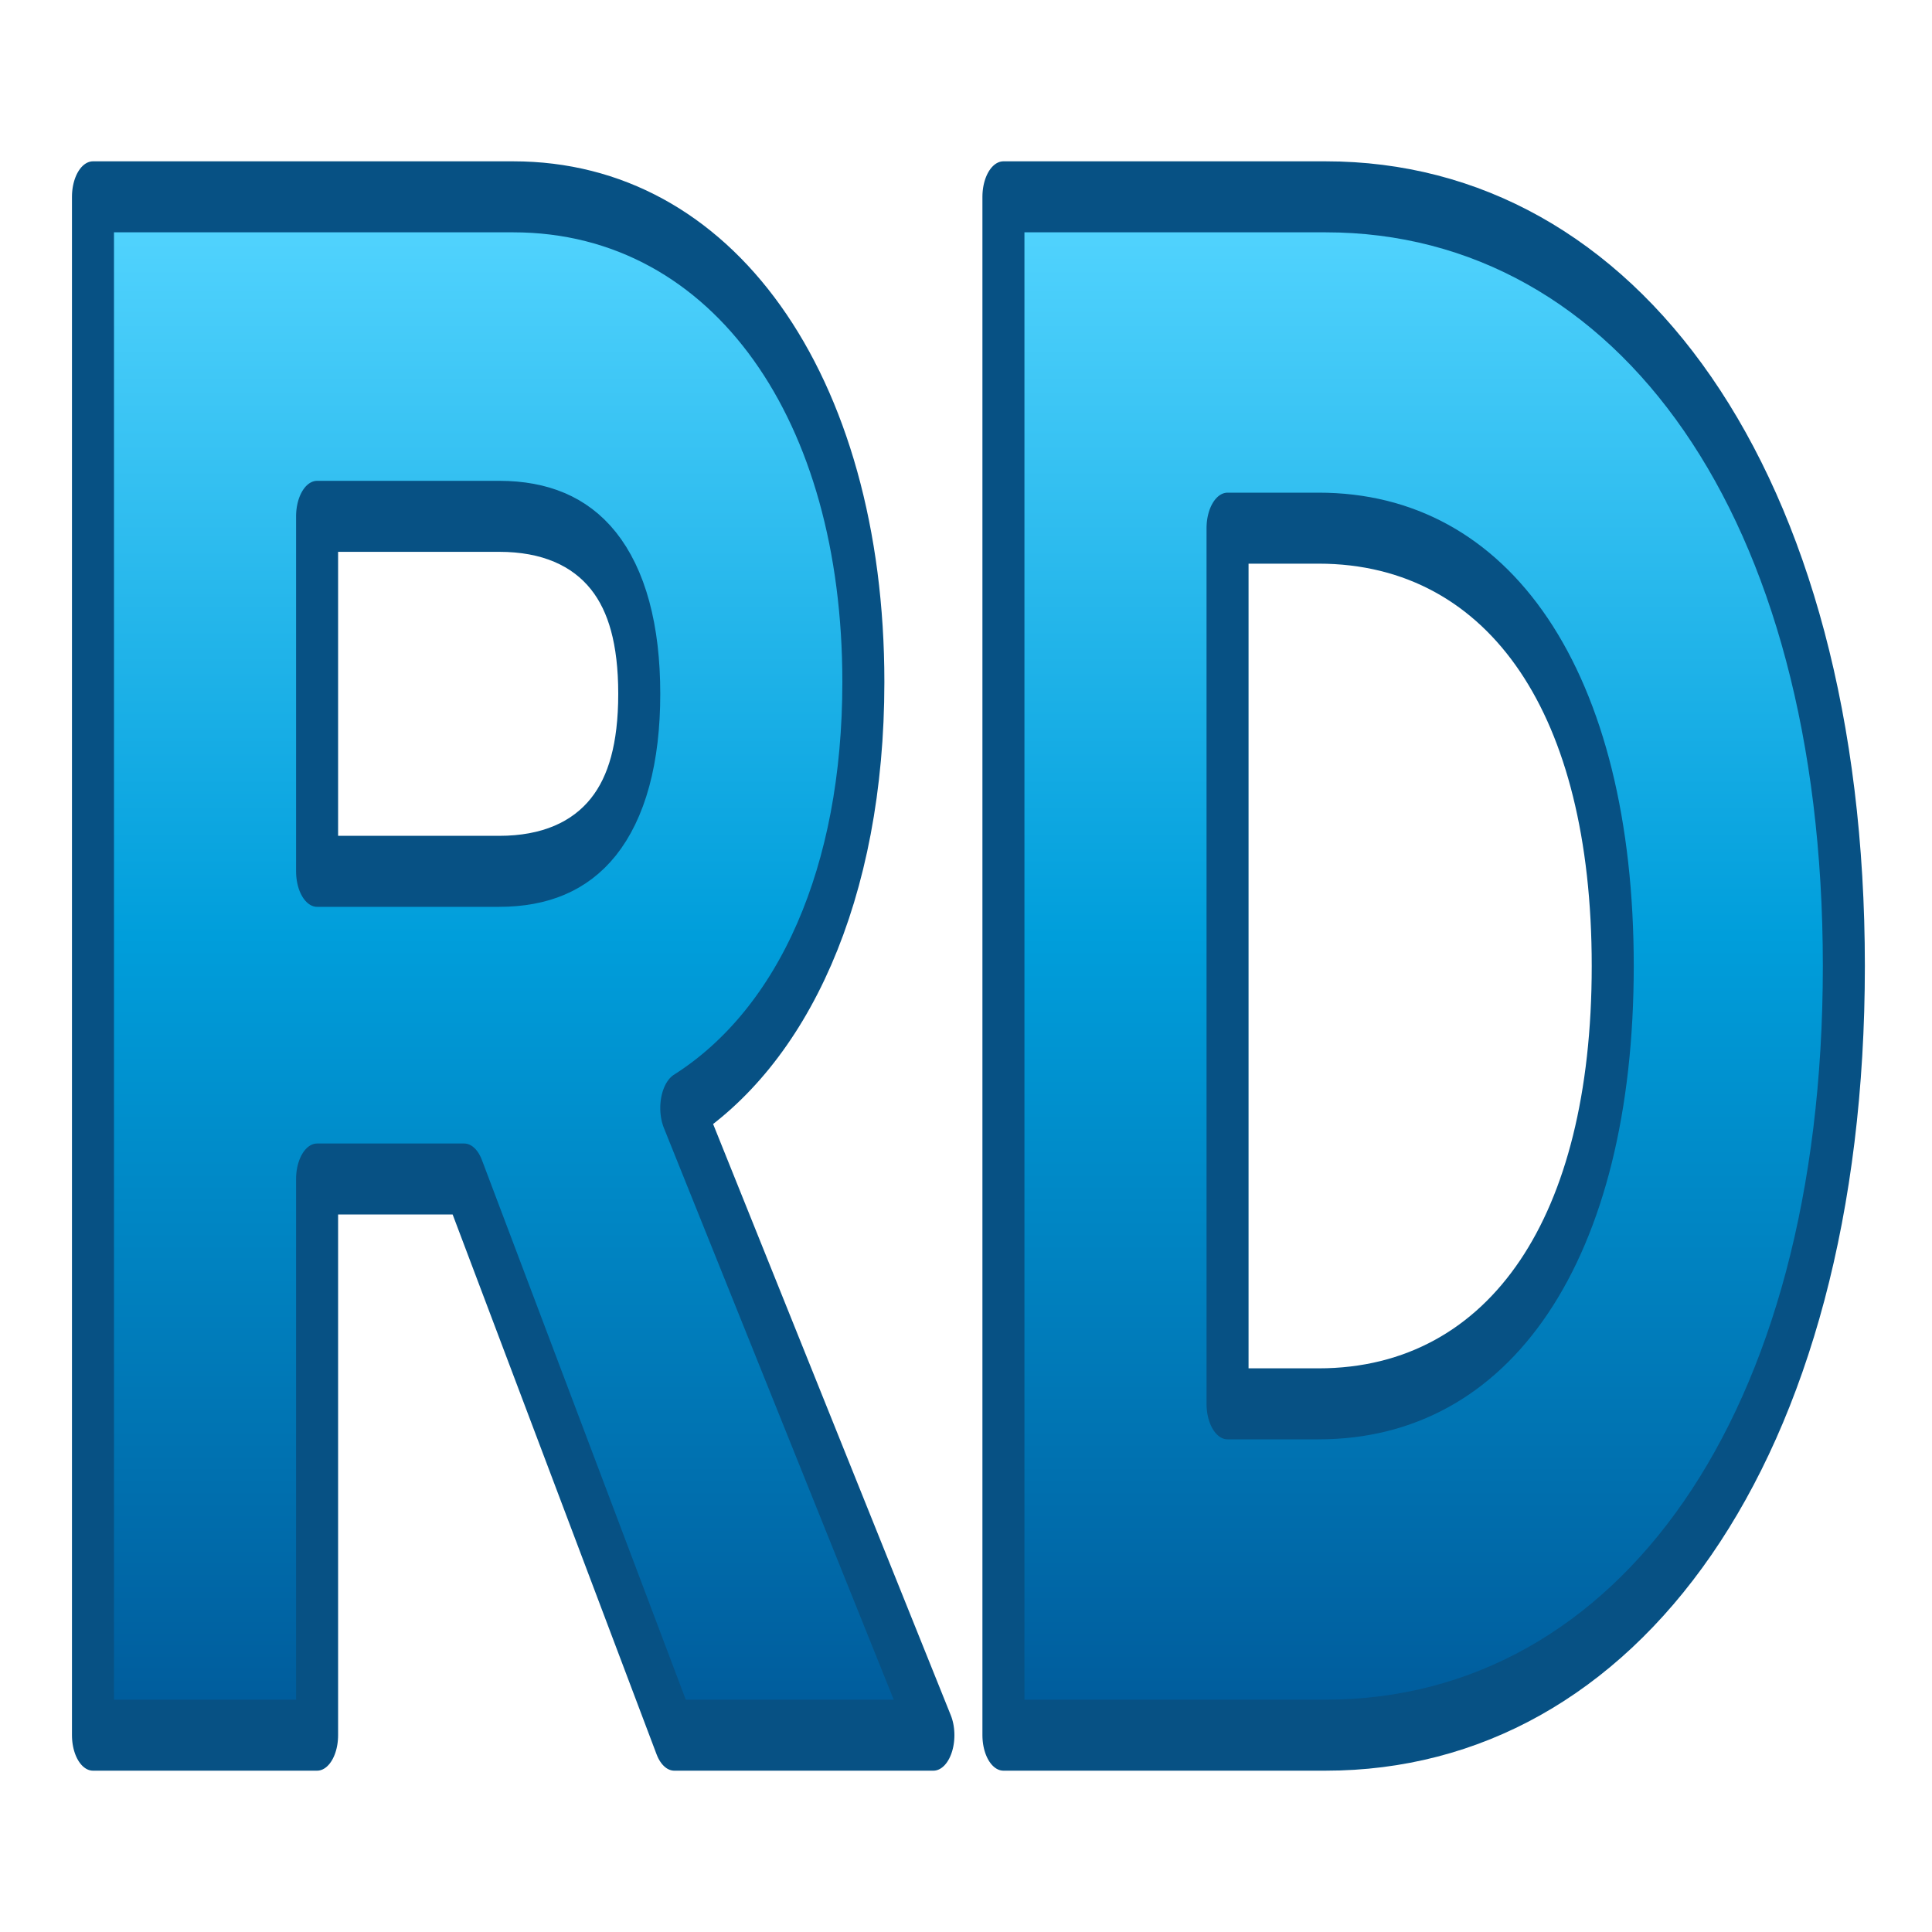
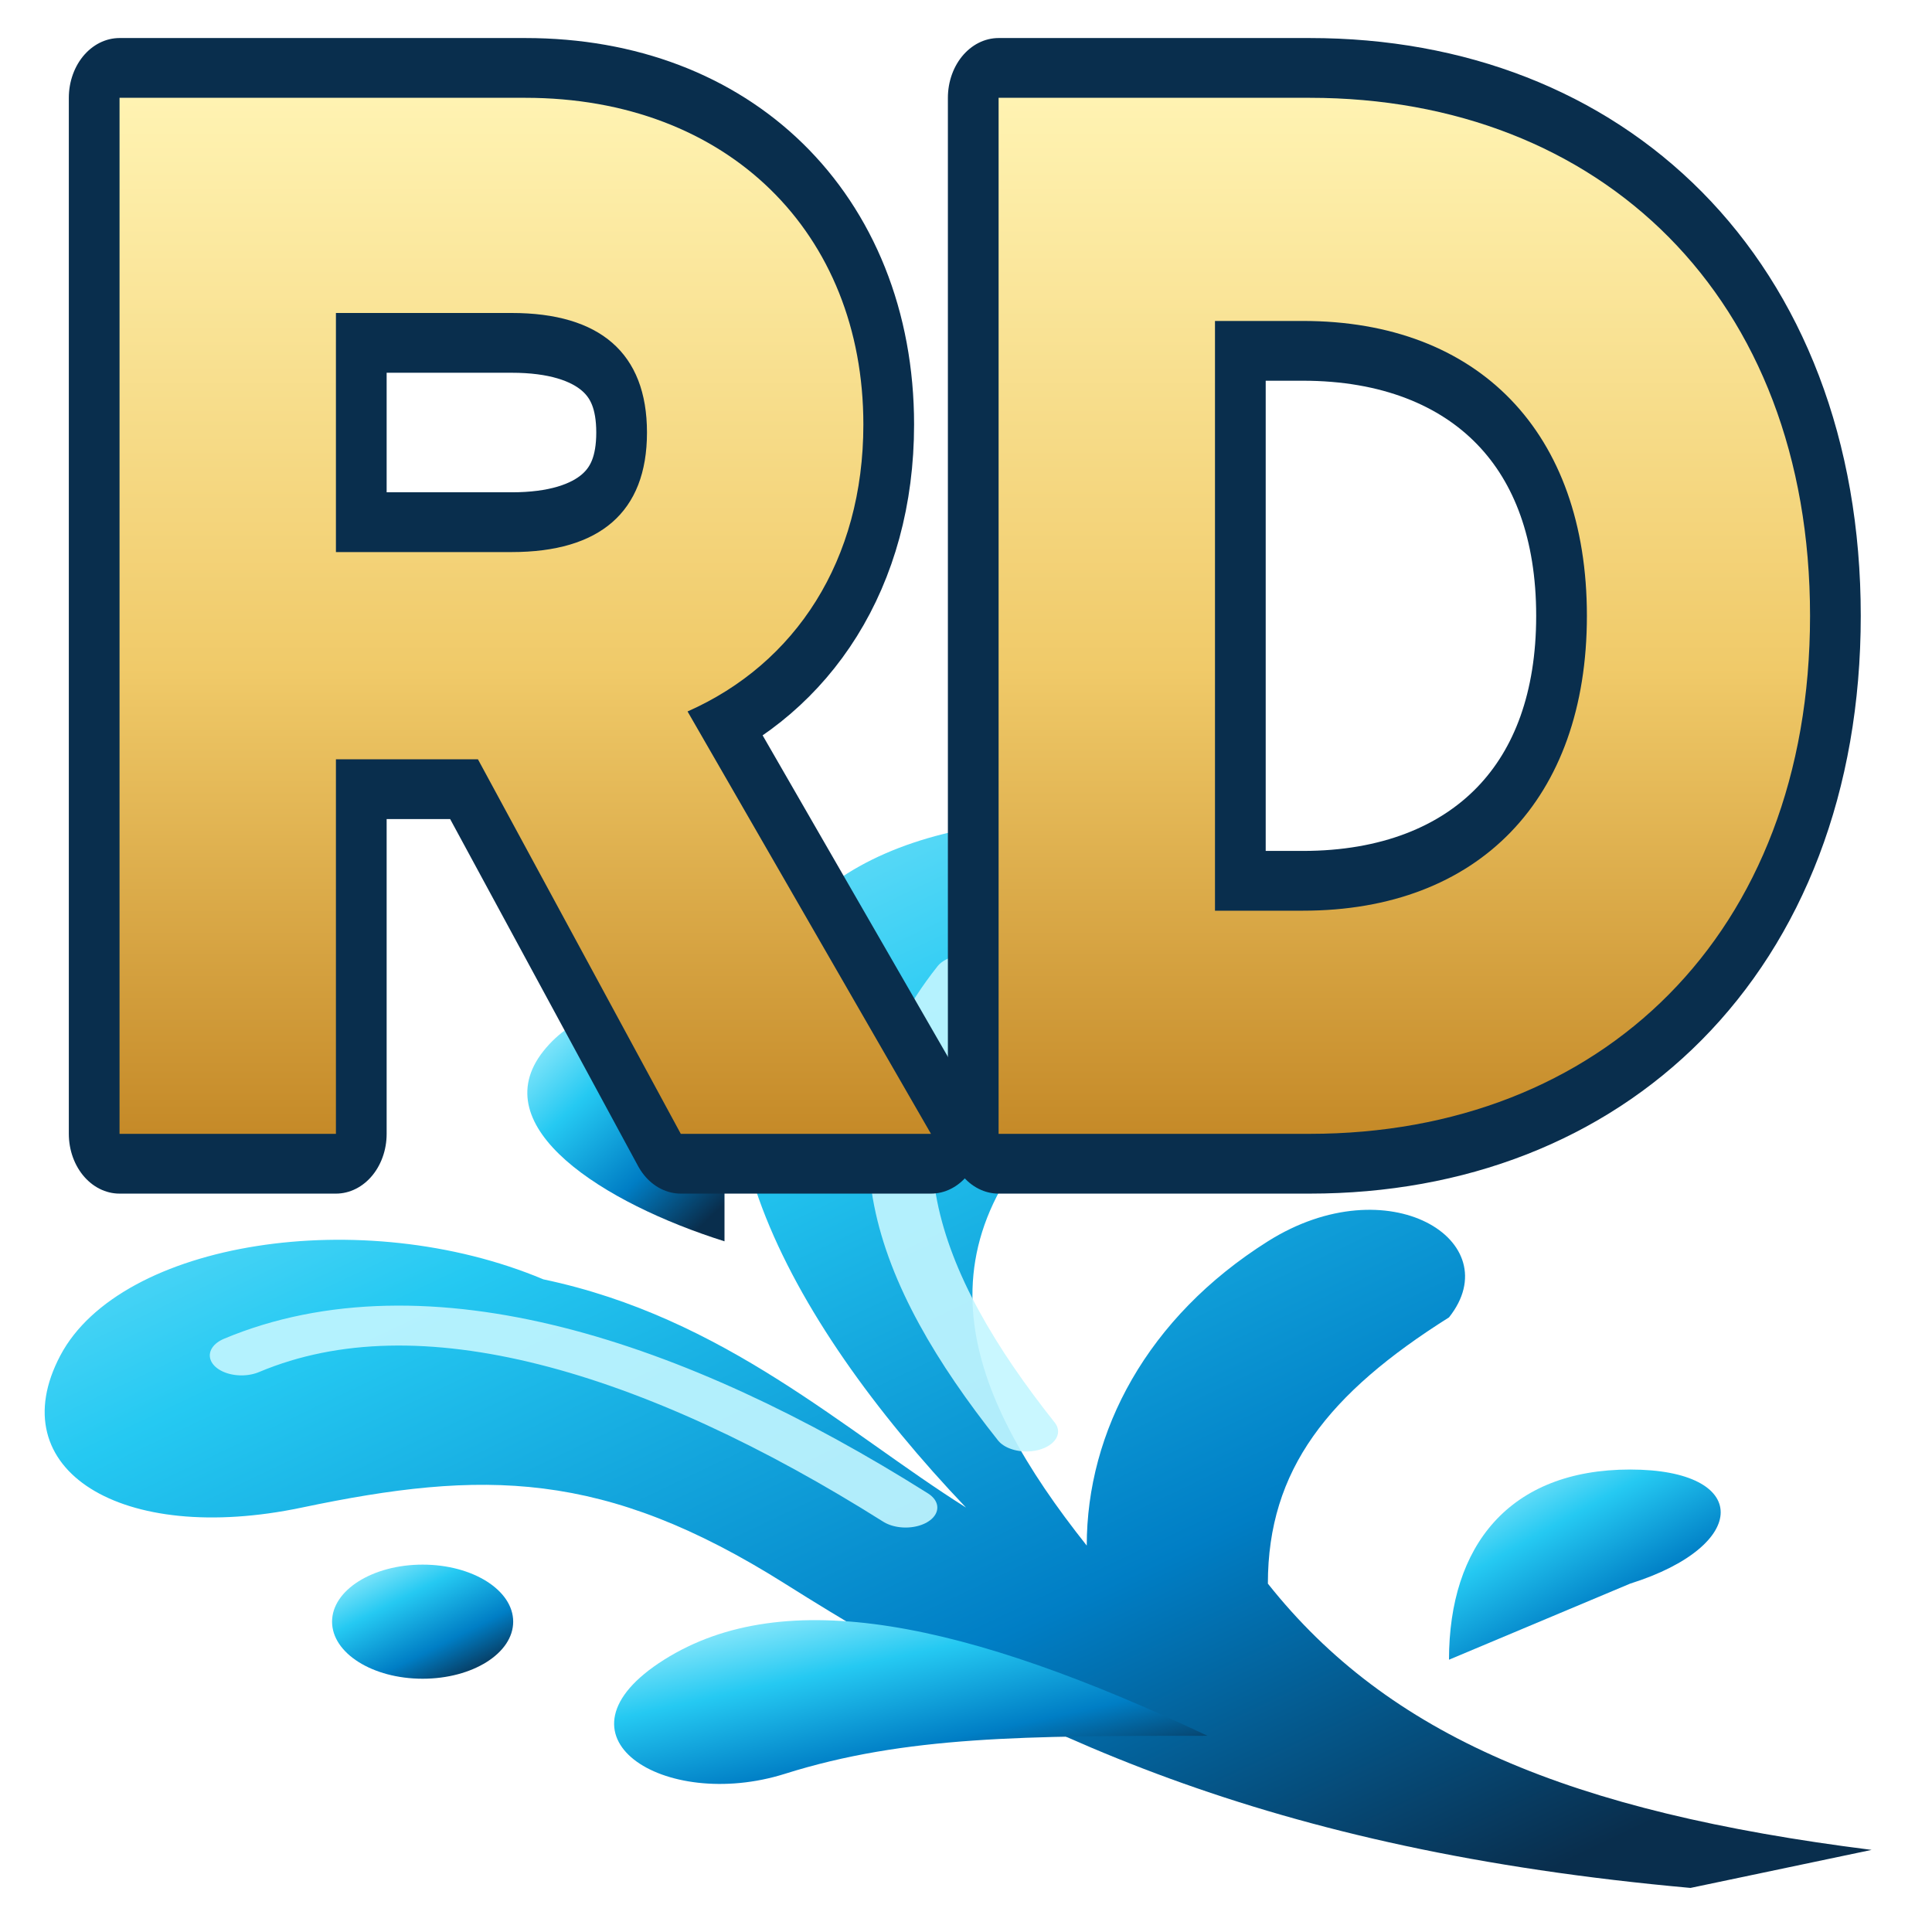
<svg xmlns="http://www.w3.org/2000/svg" viewBox="0 0 32 32">
  <defs>
-     <linearGradient id="blue" x2="0" y2="1">
-       <stop stop-color="#54d5ff" />
-       <stop offset=".48" stop-color="#009edb" />
-       <stop offset="1" stop-color="#005a9a" />
+     <linearGradient id="water" x1="0" y1="0" x2=".8" y2="1" gradientUnits="objectBoundingBox">
+       <stop stop-color="#b5f5ff" />
+       <stop offset=".37" stop-color="#25c9f2" />
+       <stop offset=".72" stop-color="#007ec5" />
+       <stop offset="1" stop-color="#092e4d" />
+     </linearGradient>
+     <linearGradient id="gold" x2="0" y2="1">
+       <stop stop-color="#fff3b2" />
+       <stop offset=".55" stop-color="#f0ca69" />
+       <stop offset="1" stop-color="#c58a28" />
    </linearGradient>
  </defs>
-   <g fill="url(#blue)" fill-rule="evenodd" stroke="#075184" stroke-width=".6" stroke-linejoin="round" transform="translate(-3.1 -28.1) scale(1.16 1.96)">
+   <g transform="translate(0 13) scale(1 .63)">
+     <g fill="url(#water)">
+       <path d="M28 29c-7-1-11-4-15-8-3-3-5-3-8-2-3 1-5-1-4-4 1-3 5-4 8-2 3 1 5 4 7 6-3-5-5-11-3-15 1-3 5-4 7-2 2 2 0 4-2 6-3 4-2 8 0 12 0-3 1-6 3-8 2-2 4 0 3 2-2 2-3 4-3 7 2 4 5 6 10 7Z" />
+       <path d="M20 25c-4-3-7-4-9-2-2 2 0 4 2 3 2-1 4-1 7-1Z" />
+       <path d="M12 12c-2-1-4-3-3-5 1-2 3-1 3 1Z" />
+       <path d="M24 23c0-3 1-5 3-5 2 0 2 2 0 3Z" />
+       <circle cx="23" cy="7" r="1.6" />
+       <circle cx="7" cy="22" r="1.5" />
+     </g>
+     <path d="M4 15c3-2 7 0 11 4m1-14c-2 4-1 8 1 12" fill="none" stroke="#c3f6ff" stroke-linecap="round" stroke-width="1.05" opacity=".9" />
+   </g>
+   <g transform="translate(-2.5 -19.5) scale(1.12 1.32)" fill="url(#gold)" fill-rule="evenodd" stroke="#092e4d" stroke-width="1.5" stroke-linejoin="round" paint-order="stroke fill">
    <path d="M4 16h6c3 0 5 1.7 5 4.1 0 1.7-1 3-2.6 3.6L16 29h-3.7l-3-4.7H7.2V29H4Zm3.2 2.7v3h2.6c1.3 0 2-.5 2-1.5s-.7-1.5-2-1.5Z" />
    <path d="M17 16h4.6c4.3 0 7.4 2.5 7.4 6.5S25.9 29 21.6 29H17Zm3.2 2.8v7.4h1.3c2.6 0 4.2-1.4 4.2-3.7s-1.6-3.7-4.2-3.7Z" />
  </g>
</svg>
